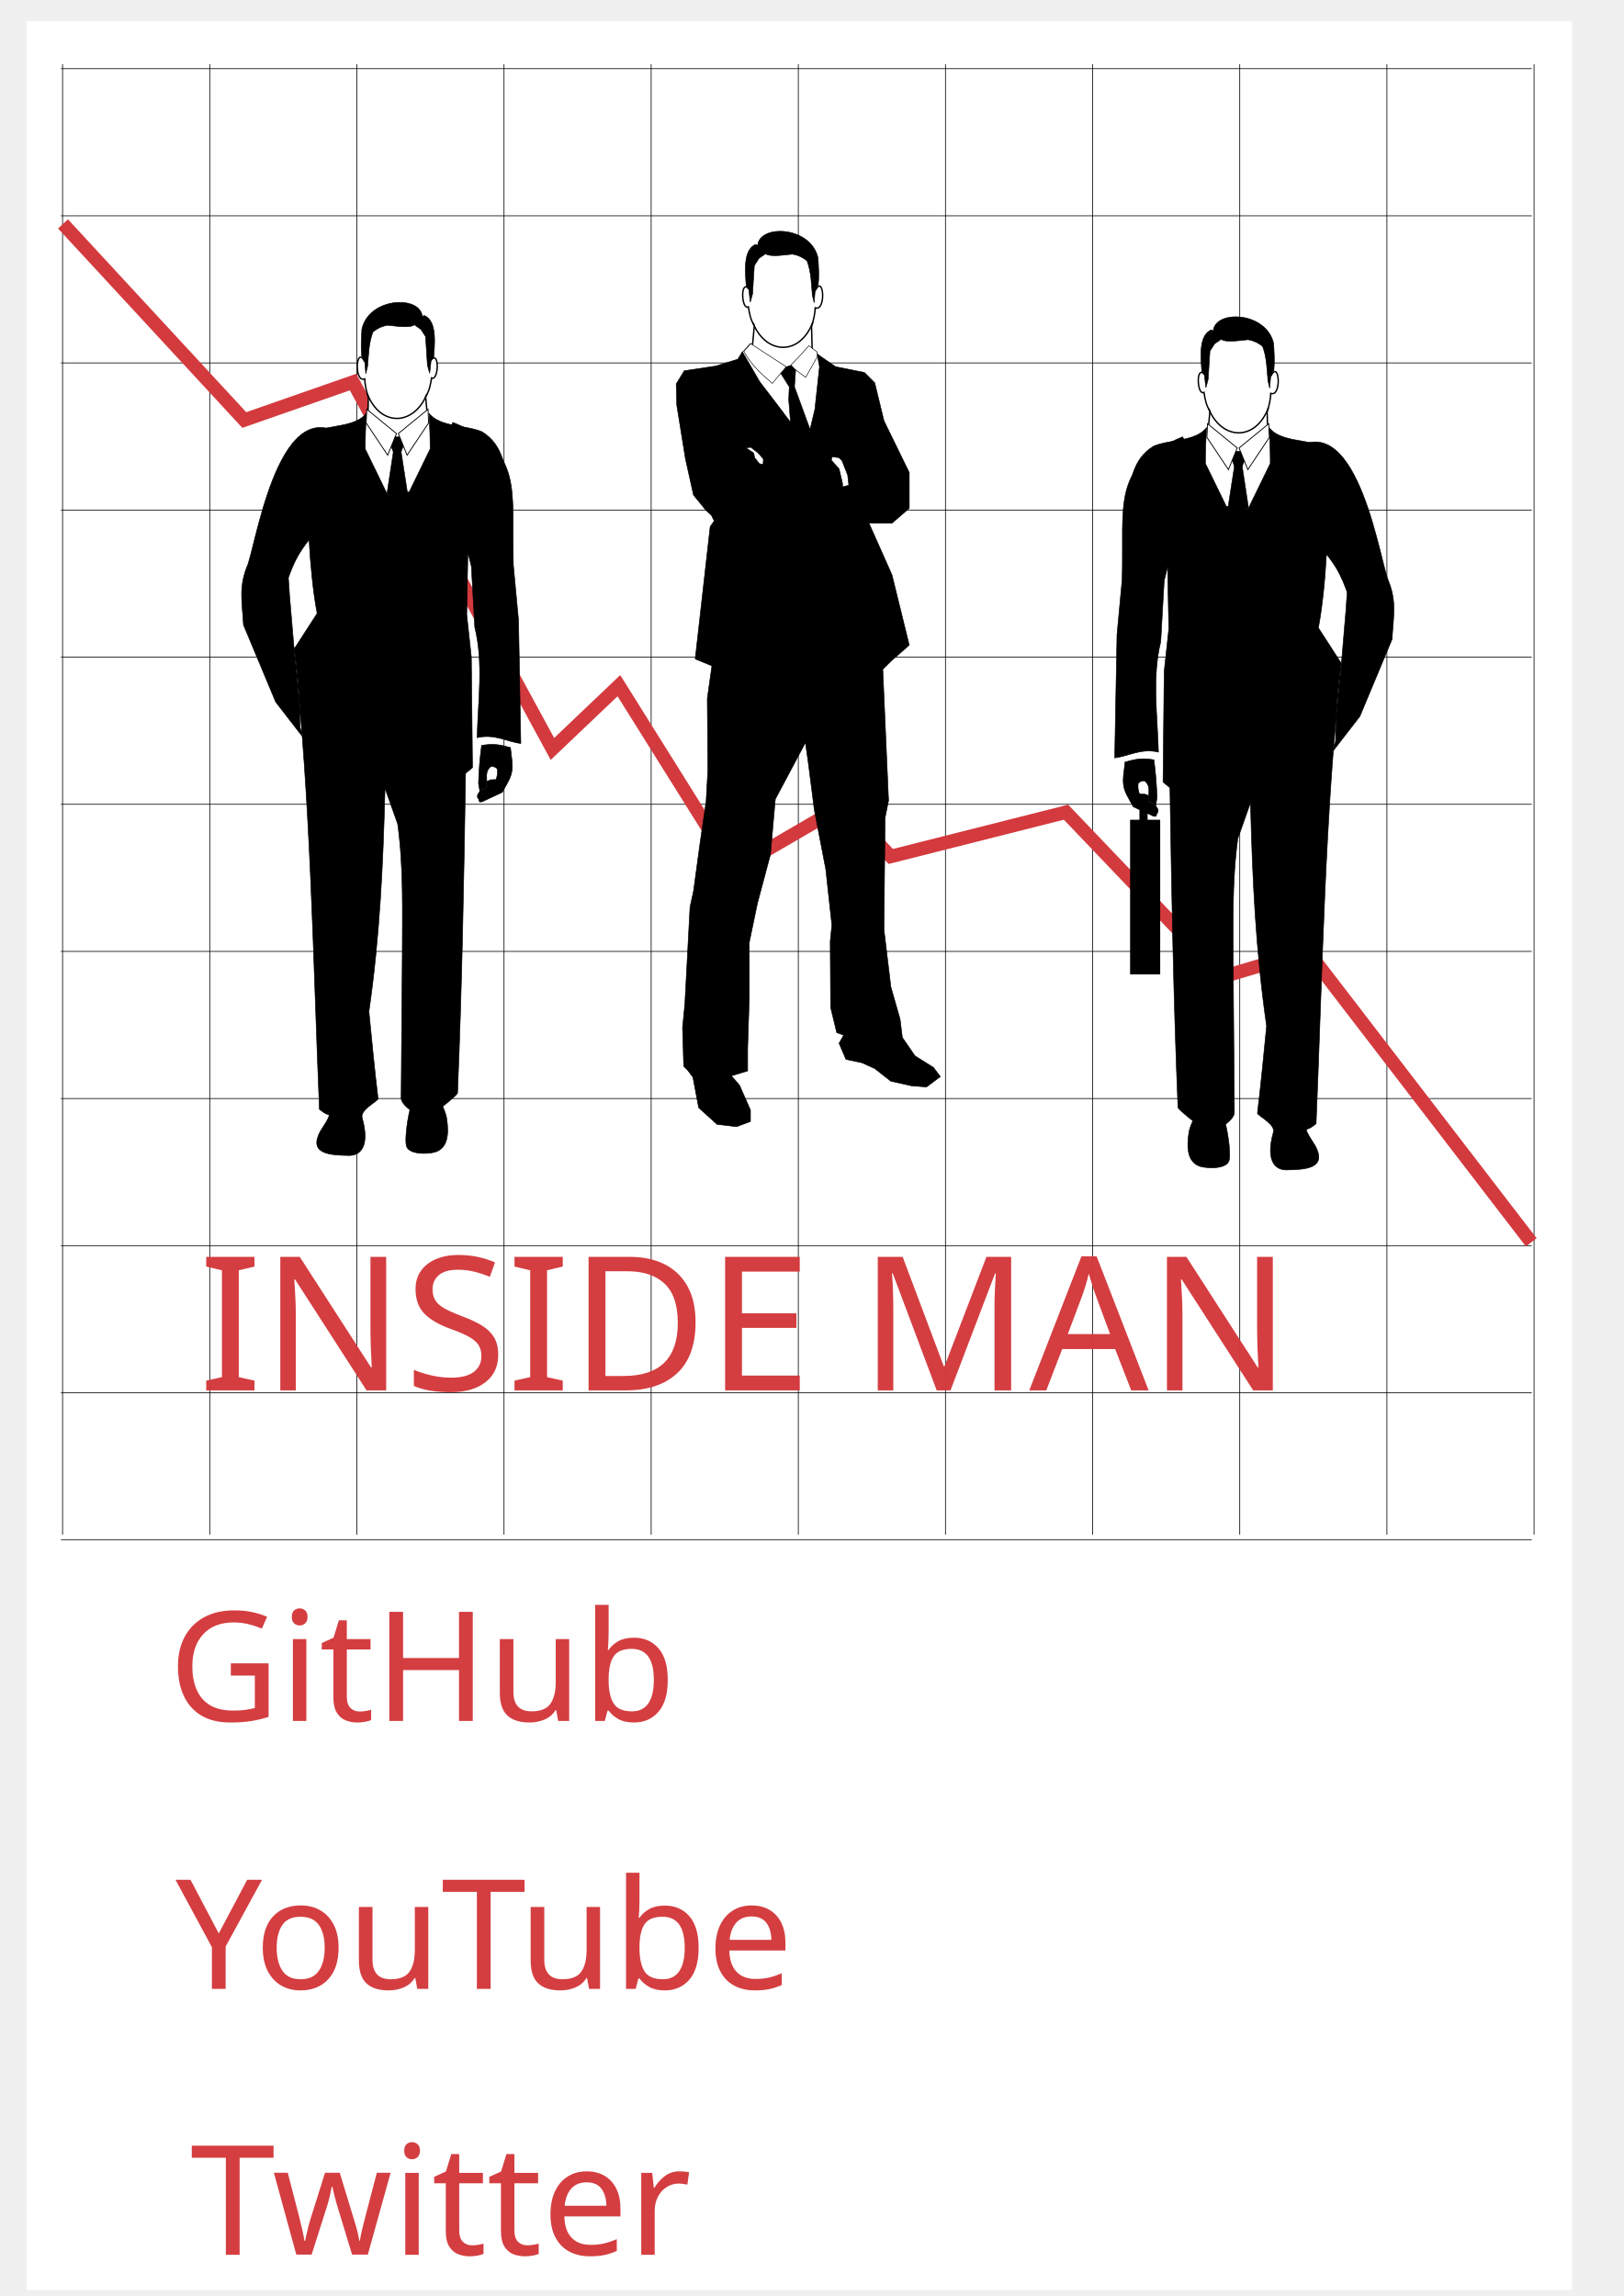
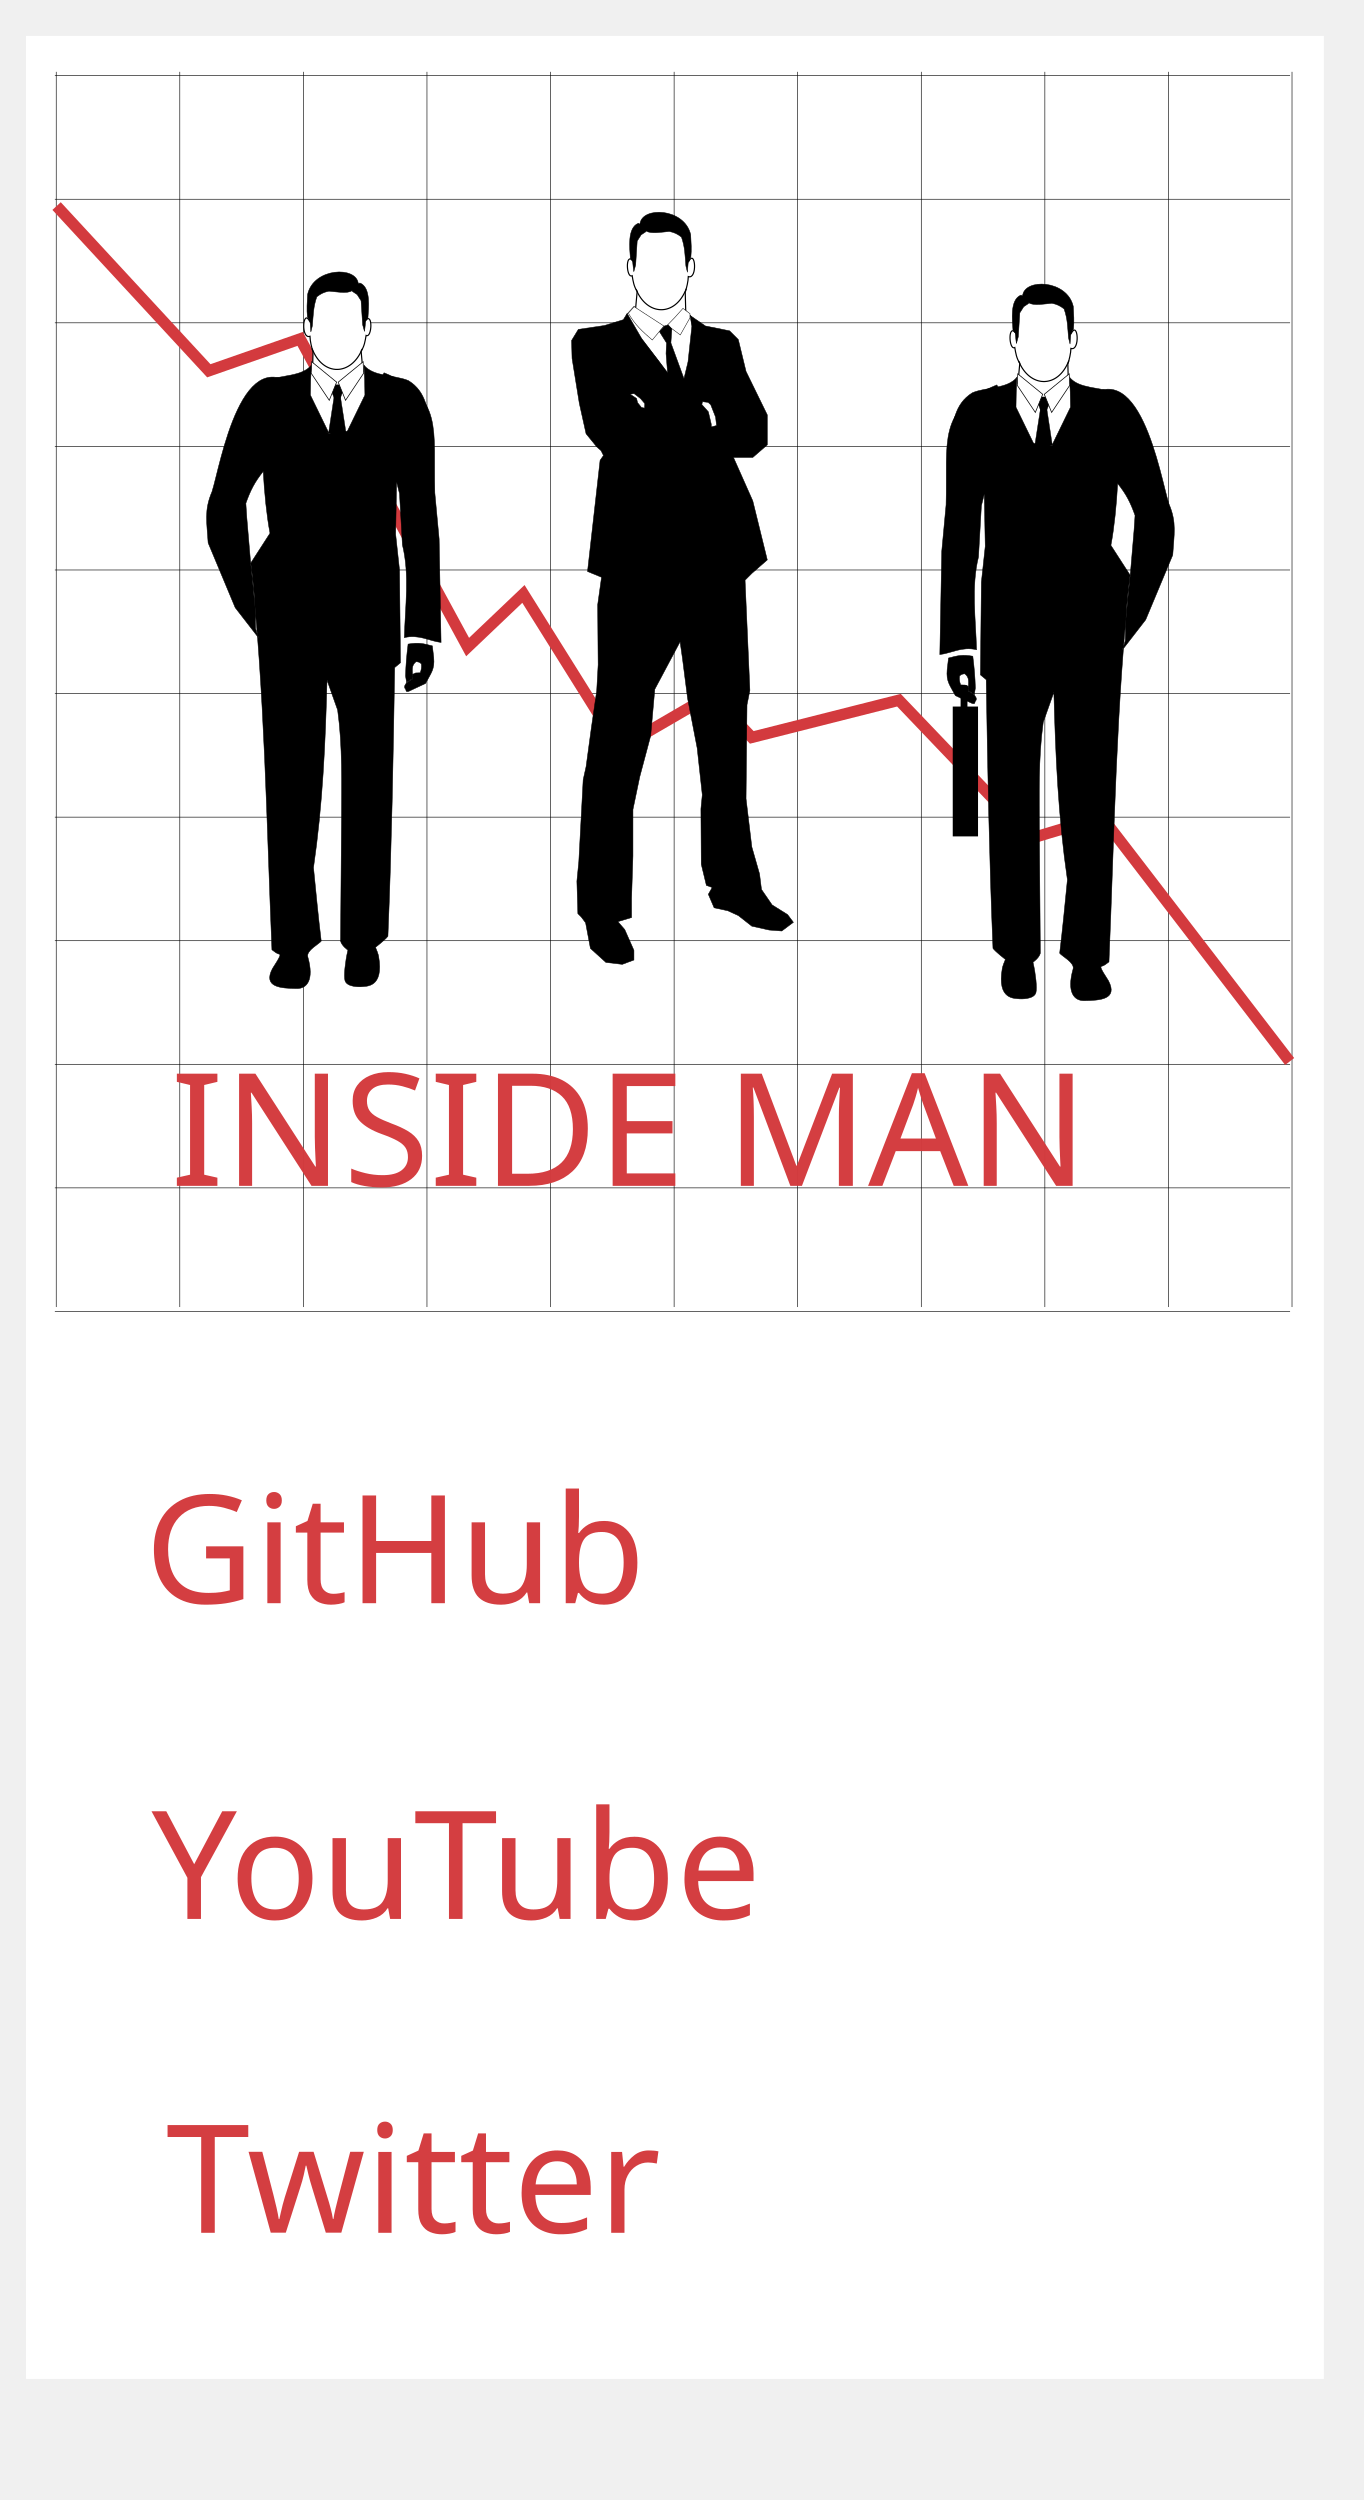
- <svg xmlns="http://www.w3.org/2000/svg" width="210mm" height="297mm" viewBox="0 0 744.094 1052.362" id="svg2" version="1.1">
+ <svg xmlns="http://www.w3.org/2000/svg" width="210mm" height="385mm" viewBox="0 0 744.094 1364.173" id="svg2" version="1.1">
  <defs id="defs4" />
-   <g id="layer1">
+   <g id="layer1" transform="translate(0,311.8112)">
    <g transform="matrix(0.2475874,0,0,0.2475874,-1369.15,9828.91)" id="g5594-9-7">
-       <rect style="color:#000000;clip-rule:nonzero;display:inline;overflow:visible;visibility:visible;opacity:1;isolation:auto;mix-blend-mode:normal;color-interpolation:sRGB;color-interpolation-filters:linearRGB;solid-color:#000000;solid-opacity:1;fill:#ffffff;fill-opacity:1;fill-rule:nonzero;stroke:none;stroke-width:46.31;stroke-linecap:butt;stroke-linejoin:miter;stroke-miterlimit:4;stroke-dasharray:none;stroke-dashoffset:0;stroke-opacity:1;color-rendering:auto;image-rendering:auto;shape-rendering:auto;text-rendering:auto;enable-background:accumulate" id="rect6550-0-3" width="2860.354" height="4199.905" x="5579.245" y="-39659.176" ry="0" />
-       <g id="g4722-3-6" transform="matrix(0.8317687,0,0,1.348121,9810.262,-45674.94)">
+       <rect style="color:#000000;clip-rule:nonzero;display:inline;overflow:visible;visibility:visible;opacity:1;isolation:auto;mix-blend-mode:normal;color-interpolation:sRGB;color-interpolation-filters:linearRGB;solid-color:#000000;solid-opacity:1;fill:#ffffff;fill-opacity:1;fill-rule:nonzero;stroke:none;stroke-width:46.31;stroke-linecap:butt;stroke-linejoin:miter;stroke-miterlimit:4;stroke-dasharray:none;stroke-dashoffset:0;stroke-opacity:1;color-rendering:auto;image-rendering:auto;shape-rendering:auto;text-rendering:auto;enable-background:accumulate" id="rect6550-0-3" width="2860.354" height="5163.801" x="5587.323" y="-40878.973" ry="0" />
+       <g id="g4722-3-6" transform="matrix(0.8317687,0,0,1.348121,9818.34,-46894.718)">
        <path id="path4623-6-7" d="m -5010.357,4729.317 3272.894,0" style="fill:none;fill-rule:evenodd;stroke:#000000;stroke-width:1px;stroke-linecap:butt;stroke-linejoin:miter;stroke-opacity:1" />
        <path id="path4623-8-7-53" d="m -5010.357,4931.348 3272.894,0" style="fill:none;fill-rule:evenodd;stroke:#000000;stroke-width:1px;stroke-linecap:butt;stroke-linejoin:miter;stroke-opacity:1" />
        <path id="path4623-8-4-3-5" d="m -5010.357,5335.409 3272.894,0" style="fill:none;fill-rule:evenodd;stroke:#000000;stroke-width:1px;stroke-linecap:butt;stroke-linejoin:miter;stroke-opacity:1" />
        <path id="path4623-8-3-2-6" d="m -5010.357,5739.47 3272.894,0" style="fill:none;fill-rule:evenodd;stroke:#000000;stroke-width:1px;stroke-linecap:butt;stroke-linejoin:miter;stroke-opacity:1" />
        <path id="path4623-8-1-2-2" d="m -5010.357,6143.531 3272.894,0" style="fill:none;fill-rule:evenodd;stroke:#000000;stroke-width:1px;stroke-linecap:butt;stroke-linejoin:miter;stroke-opacity:1" />
        <path id="path4623-8-49-1-9" d="m -5010.357,6547.592 3272.894,0" style="fill:none;fill-rule:evenodd;stroke:#000000;stroke-width:1px;stroke-linecap:butt;stroke-linejoin:miter;stroke-opacity:1" />
        <path id="path4623-8-2-5-1" d="m -5010.357,6345.561 3272.894,0" style="fill:none;fill-rule:evenodd;stroke:#000000;stroke-width:1px;stroke-linecap:butt;stroke-linejoin:miter;stroke-opacity:1" />
        <path id="path4623-8-0-3-2" d="m -5010.357,5941.501 3272.894,0" style="fill:none;fill-rule:evenodd;stroke:#000000;stroke-width:1px;stroke-linecap:butt;stroke-linejoin:miter;stroke-opacity:1" />
        <path id="path4623-8-6-3-7" d="m -5010.357,5537.439 3272.894,0" style="fill:none;fill-rule:evenodd;stroke:#000000;stroke-width:1px;stroke-linecap:butt;stroke-linejoin:miter;stroke-opacity:1" />
        <path id="path4623-8-8-8-0" d="m -5010.357,5133.378 3272.894,0" style="fill:none;fill-rule:evenodd;stroke:#000000;stroke-width:1px;stroke-linecap:butt;stroke-linejoin:miter;stroke-opacity:1" />
        <path id="path4623-8-9-2-9" d="m -5010.357,4527.287 3272.894,0" style="fill:none;fill-rule:evenodd;stroke:#000000;stroke-width:1px;stroke-linecap:butt;stroke-linejoin:miter;stroke-opacity:1" />
      </g>
-       <g id="g6126-8-3" transform="matrix(0.8749823,0,0,0.5398499,9201.794,-40734.941)">
+       <g id="g6126-8-3" transform="matrix(0.8749823,0,0,0.5398499,9209.872,-41954.719)">
        <path id="path4623-2-5-6" d="m -3752.799,7181.968 0,-5042.681" style="fill:none;fill-rule:evenodd;stroke:#000000;stroke-width:1.541px;stroke-linecap:butt;stroke-linejoin:miter;stroke-opacity:1" />
        <path id="path4623-8-66-8-0" d="m -3441.522,7181.968 0,-5042.681" style="fill:none;fill-rule:evenodd;stroke:#000000;stroke-width:1.541px;stroke-linecap:butt;stroke-linejoin:miter;stroke-opacity:1" />
        <path id="path4623-8-4-4-0-6" d="m -2818.969,7181.968 0,-5042.681" style="fill:none;fill-rule:evenodd;stroke:#000000;stroke-width:1.541px;stroke-linecap:butt;stroke-linejoin:miter;stroke-opacity:1" />
        <path id="path4623-8-3-9-8-2" d="m -2196.416,7181.968 0,-5042.681" style="fill:none;fill-rule:evenodd;stroke:#000000;stroke-width:1.541px;stroke-linecap:butt;stroke-linejoin:miter;stroke-opacity:1" />
        <path id="path4623-8-1-5-6-6" d="m -1573.863,7181.968 0,-5042.681" style="fill:none;fill-rule:evenodd;stroke:#000000;stroke-width:1.541px;stroke-linecap:butt;stroke-linejoin:miter;stroke-opacity:1" />
        <path id="path4623-8-49-0-9-1" d="m -951.309,7181.968 0,-5042.681" style="fill:none;fill-rule:evenodd;stroke:#000000;stroke-width:1.541px;stroke-linecap:butt;stroke-linejoin:miter;stroke-opacity:1" />
        <path id="path4623-8-2-4-33-8" d="m -1262.586,7181.968 0,-5042.681" style="fill:none;fill-rule:evenodd;stroke:#000000;stroke-width:1.541px;stroke-linecap:butt;stroke-linejoin:miter;stroke-opacity:1" />
        <path id="path4623-8-0-8-74-7" d="m -1885.139,7181.968 0,-5042.681" style="fill:none;fill-rule:evenodd;stroke:#000000;stroke-width:1.541px;stroke-linecap:butt;stroke-linejoin:miter;stroke-opacity:1" />
        <path id="path4623-8-6-7-3-9" d="m -2507.693,7181.968 0,-5042.681" style="fill:none;fill-rule:evenodd;stroke:#000000;stroke-width:1.541px;stroke-linecap:butt;stroke-linejoin:miter;stroke-opacity:1" />
        <path id="path4623-8-8-1-7-2" d="m -3130.246,7181.968 0,-5042.681" style="fill:none;fill-rule:evenodd;stroke:#000000;stroke-width:1.541px;stroke-linecap:butt;stroke-linejoin:miter;stroke-opacity:1" />
        <path id="path4623-8-9-7-1-0" d="m -4064.076,7181.968 0,-5042.681" style="fill:none;fill-rule:evenodd;stroke:#000000;stroke-width:1.541px;stroke-linecap:butt;stroke-linejoin:miter;stroke-opacity:1" />
      </g>
-       <path style="fill:none;fill-rule:evenodd;stroke:#d33a3e;stroke-width:25.033;stroke-linecap:butt;stroke-linejoin:miter;stroke-miterlimit:4;stroke-dasharray:none;stroke-opacity:1" d="m 5646.595,-39284.218 335.509,363.017 201.306,-70.26 369.06,679.183 123.02,-117.102 212.488,339.598 201.306,-117.105 89.469,93.683 324.325,-81.972 290.775,304.462 156.571,-46.838 413.794,538.666" id="path4774-3-2" />
-       <g transform="matrix(-1.054316,0,0,1.054316,3527.779,-48366.517)" id="g6053-1-8" style="opacity:1">
+       <path style="fill:none;fill-rule:evenodd;stroke:#d33a3e;stroke-width:25.033;stroke-linecap:butt;stroke-linejoin:miter;stroke-miterlimit:4;stroke-dasharray:none;stroke-opacity:1" d="m 5654.673,-40503.996 335.509,363.017 201.306,-70.26 369.06,679.183 123.02,-117.102 212.488,339.598 201.306,-117.105 89.469,93.683 324.325,-81.972 290.775,304.462 156.571,-46.838 413.794,538.666" id="path4774-3-2" />
+       <g transform="matrix(-1.054316,0,0,1.054316,3535.857,-49586.295)" id="g6053-1-8" style="opacity:1">
        <rect style="color:#000000;clip-rule:nonzero;display:inline;overflow:visible;visibility:visible;opacity:1;isolation:auto;mix-blend-mode:normal;color-interpolation:sRGB;color-interpolation-filters:linearRGB;solid-color:#000000;solid-opacity:1;fill:#ffffff;fill-opacity:1;fill-rule:nonzero;stroke:none;stroke-width:12.5;stroke-linecap:butt;stroke-linejoin:miter;stroke-miterlimit:4;stroke-dasharray:none;stroke-dashoffset:0;stroke-opacity:1;color-rendering:auto;image-rendering:auto;shape-rendering:auto;text-rendering:auto;enable-background:accumulate" id="rect5218-8-3-4" width="115.157" height="151.523" x="-4132.029" y="8989.477" />
        <g id="g4211-7-0-7-3-8-50-8-5" transform="matrix(-1,0,0,1,-5562.849,8222.963)">
          <path style="fill:#000000;fill-rule:evenodd;stroke:#000000;stroke-width:1px;stroke-linecap:butt;stroke-linejoin:miter;stroke-opacity:1" d="m -1688.472,889.834 c 9.976,-44.711 11.187,-84.379 49.883,-108.192 29.36,-12.299 73.267,-7.741 92.934,-32.325 -1.218,20.874 -2.02,41.728 -2.02,62.629 l 38.386,78.792 z" id="path4158-5-6-6-9-8-6-92-0" />
          <path style="fill:#000000;fill-rule:evenodd;stroke:#000000;stroke-width:1px;stroke-linecap:butt;stroke-linejoin:miter;stroke-opacity:1" d="m -1292.891,889.834 c -9.976,-44.711 -11.187,-84.379 -49.883,-108.192 -29.36,-12.299 -73.267,-7.741 -92.934,-32.325 1.218,20.874 2.02,41.728 2.02,62.629 l -38.386,78.792 z" id="path4158-6-3-2-5-4-3-4-4-3" />
        </g>
        <path id="path4160-6-1-9-1-8-6-5-6" d="m -4019.222,8985.756 -3.917,-42.746 c 6.808,-10.301 8.457,-20.979 10.451,-32.833 12.308,6.677 14.655,-49.622 -1.137,-31.502 16.63,-131.671 -139.132,-127.728 -116.606,2.384 -14.623,-29.21 -19.167,37.768 0.357,30.901 0.324,10.585 3.408,22.829 6.446,32.852 l -1.047,39.773 48.146,41.866 z" style="fill:#ffffff;fill-rule:evenodd;stroke:#000000;stroke-width:2.487;stroke-linecap:butt;stroke-linejoin:miter;stroke-miterlimit:4;stroke-dasharray:none;stroke-opacity:1" />
        <path id="path4198-2-8-3-2-9-2-1-1" d="m -4008.92,8874.04 -4.643,5.714 -1.429,13.572 -1.071,8.571 -3.929,-14.286 c -1.07,-16.666 -2.139,-33.333 -3.214,-50 l -8.214,-12.857 -9.643,-6.428 -1.071,-1.786 c -9.14,7.202 -36.496,1.853 -48.214,1.071 -10.645,2.162 -17.169,5.378 -25.357,11.786 -7.431,20.699 -7.388,38.536 -9.286,60.357 l -3.214,13.214 -1.428,-18.571 -2.858,-9.286 -2.857,-3.214 c -1.707,-15.872 -0.549,-31.635 0.357,-47.5 12.545,-56.272 103.014,-59.879 106.072,-21.786 l 3.214,-2.143 c 23.832,9.346 18.101,53.442 16.786,73.572 z" style="fill:#000000;fill-rule:evenodd;stroke:#000000;stroke-width:1px;stroke-linecap:butt;stroke-linejoin:miter;stroke-opacity:1" />
        <path id="path4200-9-7-7-9-6-5-0-0" d="m -4020.828,8938.385 c -22.156,55.599 -81.98,59.009 -104.965,-1.047" style="fill:none;fill-rule:evenodd;stroke:#000000;stroke-width:2.5;stroke-linecap:butt;stroke-linejoin:miter;stroke-miterlimit:4;stroke-dasharray:none;stroke-opacity:1" />
        <path id="path4202-1-9-4-3-4-8-0-6" d="m -4056.574,9013.554 -33.62,0 17.486,44.871 z" style="fill:#000000;fill-rule:evenodd;stroke:#000000;stroke-width:0.827px;stroke-linecap:butt;stroke-linejoin:miter;stroke-opacity:1" />
        <path id="path4204-2-2-5-9-3-6-1-3" d="m -4067.371,9031.79 12.786,82.506 -36.582,0 12.574,-82.674 z" style="fill:#000000;fill-rule:evenodd;stroke:#000000;stroke-width:0.839px;stroke-linecap:butt;stroke-linejoin:miter;stroke-opacity:1" />
        <path id="path4254-0-2-0-3-28-3-2" d="m -4334.807,9236.768 c -16.996,39.399 -10.572,64.728 -8.081,107.076 l 56.568,135.36 48.488,62.63 -5.858,-18.656 c -0.378,-52.763 -3.858,-92.245 -10.897,-143.417 l -7.489,-88.445 -2.02,-30.305 c 9.944,-27.77 18.675,-44.557 36.365,-66.67 2.395,44.456 7.058,91.882 14.142,129.3 l -40.406,62.629 c 29.429,268.183 33.036,538.65 44.447,808.123 6.833,5.013 8.947,7.437 16.197,9.557 4.385,1.281 -13.043,25.831 -15.091,29.735 -20.787,39.624 18.368,41.19 50.472,41.789 20.871,0.39 37.323,-16.829 23.39,-66.289 -3.727,-13.23 24.545,-27.431 28.067,-32.975 -6.258,-51.087 -11.041,-102.334 -16.162,-153.543 19.195,-131.577 24.935,-259.655 28.284,-391.94 l 22.223,62.63 c 10.553,76.814 8.081,152.999 8.081,230.315 l -2.02,252.538 c 2.543,10.197 15.381,18.886 15.381,18.886 -5.925,25.124 -8.688,54.134 -6.177,63.451 4.072,15.109 33.826,13.16 33.826,13.16 9.286,-1.402 48.304,3.729 36.499,-63.874 -0.724,-4.145 -4.396,-14.129 -6.484,-18.57 0,0 20.297,-15.632 25.95,-23.155 7.857,-187.148 11.122,-374.378 14.142,-561.645 l 12.122,-10.101 -2.02,-193.95 -8.081,-74.751 2.02,-109.096 6.061,24.243 6.061,107.076 c 15.454,62.398 5.707,129.789 4.041,193.95 30.416,-7.29 52.775,7.379 76.772,10.102 l -4.041,-216.173 -9.02,-96.628 c -3.708,-134.197 19.395,-199.51 -106.138,-250.865 -32.328,56.053 -22.982,125.785 -83.568,122.271 -2.764,-3.868 -31.374,4.544 -31.374,4.544 -70.891,-34.095 -37.829,-46.071 -58.805,-86.409 -123.526,-123.618 -168.168,152.708 -185.868,208.092 z" style="fill:#000000;fill-rule:evenodd;stroke:#000000;stroke-width:1px;stroke-linecap:butt;stroke-linejoin:miter;stroke-opacity:1" />
        <path id="path4292-2-5-8-3-4-3-0" d="m -3874.199,9559.132 2.857,24.286 c 2.339,25.001 -5.591,32.144 -17.143,54.285 l -35.331,16.519 c -5.182,1.121 -4.901,0.41 -6.098,-4.376 -2.552,-2.497 -2.446,-3.811 -2.143,-7.143 l 4.464,-7.678 12.143,-7.679 -0.714,-8.393 6.964,-3.214 5.363,-0.199 4.28,-0.158 c 2.362,-6.454 3.292,-11.974 2.321,-18.571 -3.521,-3.874 -6.159,-4.21 -11.071,-4.643 -10.058,8.145 -7.496,16.911 -7.321,28.928 l -0.536,7.5 -11.786,7.5 -2.321,-14.107 c 0.721,-24.161 2.346,-42.87 5.357,-66.607 21.812,-3.591 30.351,-1.541 50.714,3.75 z" style="fill:#000000;fill-rule:evenodd;stroke:#000000;stroke-width:1px;stroke-linecap:butt;stroke-linejoin:miter;stroke-opacity:1" />
        <path id="path4309-37-4-8-8-7-0-6" d="m -4055.658,9045.784 -15.391,-37.968 52.124,-42.671 1.061,24.019 z" style="fill:#ffffff;fill-rule:evenodd;stroke:#000000;stroke-width:1.5;stroke-linecap:butt;stroke-linejoin:miter;stroke-miterlimit:4;stroke-dasharray:none;stroke-opacity:1" />
        <path id="path4309-3-5-7-5-6-2-00-1" d="m -4089.724,9045.784 15.391,-37.968 -52.125,-42.671 -1.06,24.019 z" style="fill:#ffffff;fill-rule:evenodd;stroke:#000000;stroke-width:1.5;stroke-linecap:butt;stroke-linejoin:miter;stroke-miterlimit:4;stroke-dasharray:none;stroke-opacity:1" />
        <g transform="matrix(-1,0,0,1,-6832.998,7872.543)" style="fill:#000000" id="g4358-9-4-0-0-4-2-5">
          <rect style="color:#000000;clip-rule:nonzero;display:inline;overflow:visible;visibility:visible;opacity:1;isolation:auto;mix-blend-mode:normal;color-interpolation:sRGB;color-interpolation-filters:linearRGB;solid-color:#000000;solid-opacity:1;fill:#000000;fill-opacity:1;fill-rule:nonzero;stroke:none;stroke-width:1.5;stroke-linecap:butt;stroke-linejoin:miter;stroke-miterlimit:4;stroke-dasharray:none;stroke-dashoffset:0;stroke-opacity:1;color-rendering:auto;image-rendering:auto;shape-rendering:auto;text-rendering:auto;enable-background:accumulate" id="rect4341-2-4-9-4-0-2-54" width="52.857" height="271.429" x="-2950" y="1788.076" ry="0" />
          <rect style="color:#000000;clip-rule:nonzero;display:inline;overflow:visible;visibility:visible;opacity:1;isolation:auto;mix-blend-mode:normal;color-interpolation:sRGB;color-interpolation-filters:linearRGB;solid-color:#000000;solid-opacity:1;fill:#000000;fill-opacity:1;fill-rule:nonzero;stroke:none;stroke-width:1.5;stroke-linecap:butt;stroke-linejoin:miter;stroke-miterlimit:4;stroke-dasharray:none;stroke-dashoffset:0;stroke-opacity:1;color-rendering:auto;image-rendering:auto;shape-rendering:auto;text-rendering:auto;enable-background:accumulate" id="rect4341-6-2-3-6-8-6-2-7" width="14.286" height="62.857" x="-2933.572" y="1743.791" ry="0" />
        </g>
      </g>
-       <g transform="matrix(-1.054316,0,0,1.054316,3947.385,-48446.889)" id="g6071-6-4" style="opacity:1">
+       <g transform="matrix(-1.054316,0,0,1.054316,3955.463,-49666.667)" id="g6071-6-4" style="opacity:1">
        <rect style="color:#000000;clip-rule:nonzero;display:inline;overflow:visible;visibility:visible;opacity:1;isolation:auto;mix-blend-mode:normal;color-interpolation:sRGB;color-interpolation-filters:linearRGB;solid-color:#000000;solid-opacity:1;fill:#ffffff;fill-opacity:1;fill-rule:nonzero;stroke:none;stroke-width:12.5;stroke-linecap:butt;stroke-linejoin:miter;stroke-miterlimit:4;stroke-dasharray:none;stroke-dashoffset:0;stroke-opacity:1;color-rendering:auto;image-rendering:auto;shape-rendering:auto;text-rendering:auto;enable-background:accumulate" id="rect5218-2-4-4-4" width="115.157" height="151.523" x="2139.359" y="9040.384" transform="scale(-1,1)" />
        <g id="g4211-7-0-7-3-8-5-0-3-3" transform="translate(-708.539,8273.871)">
          <path style="fill:#000000;fill-rule:evenodd;stroke:#000000;stroke-width:1px;stroke-linecap:butt;stroke-linejoin:miter;stroke-opacity:1" d="m -1688.472,889.834 c 9.976,-44.711 11.187,-84.379 49.883,-108.192 29.36,-12.299 73.267,-7.741 92.934,-32.325 -1.218,20.874 -2.02,41.728 -2.02,62.629 l 38.386,78.792 z" id="path4158-5-6-6-9-8-4-3-7-0" />
          <path style="fill:#000000;fill-rule:evenodd;stroke:#000000;stroke-width:1px;stroke-linecap:butt;stroke-linejoin:miter;stroke-opacity:1" d="m -1292.891,889.834 c -9.976,-44.711 -11.187,-84.379 -49.883,-108.192 -29.36,-12.299 -73.267,-7.741 -92.934,-32.325 1.218,20.874 2.02,41.728 2.02,62.629 l -38.386,78.792 z" id="path4158-6-3-2-5-4-3-0-9-5-7" />
        </g>
        <path id="path4160-6-1-9-1-8-5-1-8-8" d="m -2252.166,9036.664 3.917,-42.746 c -6.808,-10.301 -8.457,-20.979 -10.451,-32.833 -12.308,6.677 -14.655,-49.622 1.137,-31.502 -16.63,-131.671 139.133,-127.728 116.606,2.384 14.623,-29.21 19.167,37.768 -0.357,30.901 -0.324,10.585 -3.409,22.829 -6.446,32.852 l 1.047,39.773 -48.146,41.866 z" style="fill:#ffffff;fill-rule:evenodd;stroke:#000000;stroke-width:2.487;stroke-linecap:butt;stroke-linejoin:miter;stroke-miterlimit:4;stroke-dasharray:none;stroke-opacity:1" />
        <path id="path4198-2-8-3-2-9-9-9-1-6" d="m -2262.468,8924.948 4.643,5.714 1.429,13.572 1.071,8.571 3.929,-14.286 c 1.07,-16.666 2.139,-33.333 3.214,-50 l 8.214,-12.857 9.643,-6.428 1.071,-1.786 c 9.14,7.202 36.496,1.853 48.214,1.071 10.646,2.162 17.169,5.378 25.357,11.786 7.431,20.699 7.388,38.536 9.286,60.357 l 3.214,13.214 1.429,-18.571 2.857,-9.286 2.857,-3.214 c 1.707,-15.872 0.549,-31.635 -0.357,-47.5 -12.544,-56.272 -103.014,-59.879 -106.071,-21.786 l -3.214,-2.143 c -23.832,9.346 -18.101,53.442 -16.786,73.572 z" style="fill:#000000;fill-rule:evenodd;stroke:#000000;stroke-width:1px;stroke-linecap:butt;stroke-linejoin:miter;stroke-opacity:1" />
        <path id="path4200-9-7-7-9-6-4-6-0-8" d="m -2250.559,8989.293 c 22.156,55.599 81.98,59.009 104.964,-1.047" style="fill:none;fill-rule:evenodd;stroke:#000000;stroke-width:2.5;stroke-linecap:butt;stroke-linejoin:miter;stroke-miterlimit:4;stroke-dasharray:none;stroke-opacity:1" />
        <path id="path4202-1-9-4-3-4-6-9-9-8" d="m -2214.813,9064.462 33.62,0 -17.486,44.871 z" style="fill:#000000;fill-rule:evenodd;stroke:#000000;stroke-width:0.827px;stroke-linecap:butt;stroke-linejoin:miter;stroke-opacity:1" />
        <path id="path4204-2-2-5-9-3-9-3-3-4" d="m -2204.017,9082.698 -12.786,82.506 36.582,0 -12.574,-82.674 z" style="fill:#000000;fill-rule:evenodd;stroke:#000000;stroke-width:0.839px;stroke-linecap:butt;stroke-linejoin:miter;stroke-opacity:1" />
        <path id="path4254-0-2-0-3-2-3-02-3" d="m -1936.581,9287.676 c 16.996,39.399 10.572,64.728 8.081,107.076 l -56.569,135.36 -48.487,62.63 5.858,-18.656 c 0.377,-52.763 3.858,-92.245 10.896,-143.417 l 7.489,-88.445 2.02,-30.305 c -9.944,-27.77 -18.676,-44.557 -36.365,-66.67 -2.395,44.456 -7.058,91.882 -14.142,129.3 l 40.406,62.629 c -29.429,268.183 -33.036,538.65 -44.447,808.123 -6.833,5.013 -8.947,7.437 -16.197,9.557 -4.385,1.281 13.043,25.831 15.091,29.735 20.787,39.624 -18.368,41.19 -50.472,41.789 -20.871,0.39 -37.323,-16.829 -23.391,-66.289 3.727,-13.23 -24.544,-27.431 -28.067,-32.975 6.259,-51.087 11.041,-102.334 16.163,-153.543 -19.195,-131.577 -24.935,-259.655 -28.284,-391.94 l -22.223,62.63 c -10.553,76.814 -8.081,152.999 -8.081,230.315 l 2.02,252.538 c -2.543,10.197 -15.381,18.886 -15.381,18.886 5.925,25.124 8.688,54.134 6.177,63.451 -4.072,15.109 -33.826,13.16 -33.826,13.16 -9.286,-1.402 -48.304,3.729 -36.499,-63.874 0.724,-4.145 4.396,-14.129 6.484,-18.57 0,0 -20.297,-15.632 -25.95,-23.155 -7.857,-187.148 -11.122,-374.378 -14.142,-561.645 l -12.122,-10.101 2.02,-193.95 8.081,-74.751 -2.02,-109.096 -6.061,24.243 -6.061,107.076 c -15.454,62.398 -5.707,129.789 -4.041,193.95 -30.416,-7.29 -52.775,7.379 -76.772,10.102 l 4.041,-216.173 9.02,-96.628 c 3.708,-134.197 -19.395,-199.51 106.138,-250.865 32.328,56.053 22.982,125.785 83.568,122.271 2.764,-3.868 31.374,4.544 31.374,4.544 70.891,-34.095 37.829,-46.071 58.805,-86.409 123.526,-123.618 168.168,152.708 185.868,208.092 z" style="fill:#000000;fill-rule:evenodd;stroke:#000000;stroke-width:1px;stroke-linecap:butt;stroke-linejoin:miter;stroke-opacity:1" />
        <path id="path4292-2-5-8-3-2-8-6-1" d="m -2397.189,9610.04 -2.857,24.286 c -2.339,25.001 5.591,32.144 17.143,54.285 l 35.331,16.519 c 5.182,1.121 4.901,0.41 6.098,-4.376 2.552,-2.497 2.446,-3.811 2.143,-7.143 l -4.464,-7.678 -12.143,-7.679 0.714,-8.393 -6.964,-3.214 -5.363,-0.199 -4.28,-0.158 c -2.362,-6.454 -3.292,-11.974 -2.321,-18.571 3.521,-3.874 6.159,-4.21 11.071,-4.643 10.058,8.145 7.496,16.911 7.321,28.928 l 0.536,7.5 11.786,7.5 2.321,-14.107 c -0.721,-24.161 -2.346,-42.87 -5.357,-66.607 -21.812,-3.591 -30.351,-1.541 -50.714,3.75 z" style="fill:#000000;fill-rule:evenodd;stroke:#000000;stroke-width:1px;stroke-linecap:butt;stroke-linejoin:miter;stroke-opacity:1" />
        <path id="path4309-37-4-8-8-4-0-4-4" d="m -2215.729,9096.692 15.391,-37.968 -52.124,-42.671 -1.061,24.019 z" style="fill:#ffffff;fill-rule:evenodd;stroke:#000000;stroke-width:1.5;stroke-linecap:butt;stroke-linejoin:miter;stroke-miterlimit:4;stroke-dasharray:none;stroke-opacity:1" />
        <path id="path4309-3-5-7-5-6-7-5-3-9" d="m -2181.663,9096.692 -15.391,-37.968 52.124,-42.671 1.061,24.019 z" style="fill:#ffffff;fill-rule:evenodd;stroke:#000000;stroke-width:1.5;stroke-linecap:butt;stroke-linejoin:miter;stroke-miterlimit:4;stroke-dasharray:none;stroke-opacity:1" />
      </g>
-       <text xml:space="preserve" style="font-style:normal;font-weight:normal;font-size:346.229px;line-height:100%;font-family:sans-serif;letter-spacing:0px;word-spacing:0px;fill:#d33a3e;fill-opacity:0.98;stroke:none;stroke-width:1px;stroke-linecap:butt;stroke-linejoin:miter;stroke-opacity:1" x="5897.837" y="-37124.812" id="text6086-8-2">
-         <tspan id="tspan6088-6-0" x="5897.837" y="-37124.812" style="font-style:normal;font-variant:normal;font-weight:500;font-stretch:normal;font-family:Futura-Bold;-inkscape-font-specification:'Futura-Bold Medium'">INSIDE MAN</tspan>
+       <text xml:space="preserve" style="font-style:normal;font-weight:normal;font-size:346.229px;line-height:100%;font-family:sans-serif;letter-spacing:0px;word-spacing:0px;fill:#d33a3e;fill-opacity:0.98;stroke:none;stroke-width:1px;stroke-linecap:butt;stroke-linejoin:miter;stroke-opacity:1" x="5905.916" y="-38344.609" id="text6086-8-2">
+         <tspan id="tspan6088-6-0" x="5905.916" y="-38344.609" style="font-style:normal;font-variant:normal;font-weight:500;font-stretch:normal;font-family:Futura-Bold;-inkscape-font-specification:'Futura-Bold Medium'">INSIDE MAN</tspan>
      </text>
-       <g transform="matrix(1.054316,0,0,1.054316,10603.893,-48339.915)" id="g6041-4-6-6">
+       <g transform="matrix(1.054316,0,0,1.054316,10611.971,-49559.693)" id="g6041-4-6-6">
        <path id="path4575-8-8-2-7-5-8" d="m -3495.053,8798.966 -15.152,16.667 23.233,41.416 43.437,56.064 47.982,68.69 27.274,-89.398 -7.071,-72.731 -17.173,-17.678 -27.779,34.345 -16.668,2.021 z" style="fill:#ffffff;fill-rule:evenodd;stroke:#000000;stroke-width:1px;stroke-linecap:butt;stroke-linejoin:miter;stroke-opacity:1" />
        <path id="path4569-5-9-9-9-69-9" d="m -3509.196,8813.613 30.305,52.528 70.711,92.934 14.142,6.061 12.122,-50.508 8.081,-74.751 -4.041,-22.224 32.325,22.224 50.508,10.101 18.183,18.183 16.163,66.67 44.447,90.914 0,62.629 -30.305,26.264 -40.406,0 40.406,90.914 30.305,123.239 -32.325,28.284 -14.142,14.142 10.101,230.315 -6.061,30.304 -2.02,195.97 12.122,101.015 16.162,56.569 4.041,32.325 22.223,32.325 32.325,20.203 12.122,16.162 -24.244,18.183 -26.264,-2.021 -36.365,-8.081 -28.284,-22.223 -22.223,-10.102 -28.284,-6.061 -12.122,-28.284 8.081,-14.142 -7.852,-2.957 -4.286,-1.429 -10.714,-44.286 -0.714,-115.714 2.857,-29.286 -10.714,-97.857 -20,-103.571 -10.714,-83.572 -5,-35 -52.857,99.286 -8.571,97.143 -22.857,85.714 -14.286,68.572 0,97.142 -2.857,88.572 0,40 -28.571,8.571 14.3,16.555 19.193,43.437 0,20.203 -24.244,9.091 -34.345,-4.04 -32.325,-29.295 -10.101,-53.538 -9.091,-12.122 -7.071,-7.071 -2.02,-67.68 4.041,-41.416 9.091,-170.716 6.061,-27.274 11.112,-81.822 11.112,-76.772 3.03,-54.548 -1.01,-125.259 8.081,-57.579 -29.294,-12.122 26.264,-232.335 7.071,-10.101 -5.051,-10.102 -9.091,-8.081 -22.223,-27.274 -14.142,-63.64 -15.152,-93.944 -1.01,-37.376 14.142,-23.233 54.548,-8.081 39.396,-12.122 z" style="fill:#000000;fill-rule:evenodd;stroke:#000000;stroke-width:1px;stroke-linecap:butt;stroke-linejoin:miter;stroke-opacity:1" />
        <path id="path4571-6-7-9-8-3-2" d="m -3353.127,9004.027 13.637,15.152 6.061,25.759 0,6.061 11.112,-3.031 -2.02,-17.677 -10.102,-25.759 -5.556,-5.051 -8.586,-1.01 -3.03,-0.505 z" style="fill:#ffffff;fill-rule:evenodd;stroke:#000000;stroke-width:1px;stroke-linecap:butt;stroke-linejoin:miter;stroke-opacity:1" />
        <path id="path4573-1-7-0-5-7-6" d="m -3503.135,8982.308 13.637,9.092 2.02,8.586 8.081,10.101 6.566,1.516 0.505,-9.597 -9.091,-10.606 -13.132,-10.102 z" style="fill:#ffffff;fill-rule:evenodd;stroke:#000000;stroke-width:1px;stroke-linecap:butt;stroke-linejoin:miter;stroke-opacity:1" />
        <path id="path4160-7-5-4-8-4-4-6" d="m -3492.173,8810.37 3.917,-42.746 c -6.808,-10.301 -8.457,-20.979 -10.451,-32.833 -12.308,6.677 -14.655,-49.621 1.137,-31.502 -16.63,-131.671 139.133,-127.728 116.606,2.384 14.623,-29.21 19.167,37.768 -0.357,30.901 -0.324,10.585 -3.409,22.829 -6.446,32.853 l 1.047,39.772 -48.146,41.866 z" style="fill:#ffffff;fill-rule:evenodd;stroke:#000000;stroke-width:2.487;stroke-linecap:butt;stroke-linejoin:miter;stroke-miterlimit:4;stroke-dasharray:none;stroke-opacity:1" />
        <path id="path4198-8-9-3-1-7-5-4" d="m -3502.475,8698.654 4.643,5.714 1.429,13.572 1.071,8.571 3.929,-14.285 c 1.07,-16.667 2.139,-33.334 3.214,-50 l 8.214,-12.858 9.643,-6.428 1.071,-1.786 c 9.14,7.202 36.496,1.853 48.214,1.072 10.646,2.162 17.169,5.377 25.357,11.785 7.431,20.7 7.388,38.536 9.286,60.357 l 3.214,13.215 1.429,-18.572 2.857,-9.285 2.857,-3.215 c 1.707,-15.872 0.549,-31.635 -0.357,-47.5 -12.544,-56.272 -103.014,-59.879 -106.071,-21.785 l -3.214,-2.144 c -23.832,9.347 -18.101,53.443 -16.786,73.572 z" style="fill:#000000;fill-rule:evenodd;stroke:#000000;stroke-width:1px;stroke-linecap:butt;stroke-linejoin:miter;stroke-opacity:1" />
        <path id="path4200-6-8-0-3-8-2-9" d="m -3490.567,8762.999 c 22.156,55.599 81.98,59.009 104.964,-1.046" style="fill:none;fill-rule:evenodd;stroke:#000000;stroke-width:2.5;stroke-linecap:butt;stroke-linejoin:miter;stroke-miterlimit:4;stroke-dasharray:none;stroke-opacity:1" />
        <path id="path4577-4-3-1-6-5-5" d="m -3494.548,8799.471 -12.122,13.637 c 14.517,25.159 28.75,37.617 50.003,56.063 l 24.244,-29.294 -39.483,-25.586 z" style="fill:#ffffff;fill-rule:evenodd;stroke:#000000;stroke-width:1px;stroke-linecap:butt;stroke-linejoin:miter;stroke-opacity:1" />
        <path id="path4579-8-0-1-0-4-0" d="m -3425.353,8838.362 27.274,20.203 20.203,-35.861 0,-8.586 -14.647,-11.112 -17.173,19.193 z" style="fill:#ffffff;fill-rule:evenodd;stroke:#000000;stroke-width:1px;stroke-linecap:butt;stroke-linejoin:miter;stroke-opacity:1" />
        <path id="path4581-1-9-0-0-7-4" d="m -3431.414,8839.877 8.021,-2.37 7.636,8.431 -2.02,29.294 39.396,107.581 -11.112,34.346 -33.335,-56.064 -5.051,-63.64 1.01,-22.223 -14.647,-23.233 z" style="fill:#000000;fill-rule:evenodd;stroke:#000000;stroke-width:1px;stroke-linecap:butt;stroke-linejoin:miter;stroke-opacity:1" />
      </g>
-       <text xml:space="preserve" style="font-style:normal;font-weight:normal;font-size:282.867px;line-height:100%;font-family:sans-serif;letter-spacing:0px;word-spacing:0px;fill:#d33a3e;fill-opacity:0.98;stroke:none;stroke-width:1px;stroke-linecap:butt;stroke-linejoin:miter;stroke-opacity:1" x="5842.102" y="-36512.785" id="text6086-8-2-3">
-         <tspan id="tspan6088-6-0-6" x="5842.102" y="-36512.785" style="font-style:normal;font-variant:normal;font-weight:500;font-stretch:normal;font-family:Futura-Bold;-inkscape-font-specification:'Futura-Bold Medium'">GitHub</tspan>
+       <text xml:space="preserve" style="font-style:normal;font-weight:normal;font-size:332.463px;line-height:100%;font-family:sans-serif;letter-spacing:0px;word-spacing:0px;fill:#d33a3e;fill-opacity:0.98;stroke:none;stroke-width:1px;stroke-linecap:butt;stroke-linejoin:miter;stroke-opacity:1" x="5848.89" y="-37424.84" id="text6086-8-2-3">
+         <tspan id="tspan6088-6-0-6" x="5848.89" y="-37424.84" style="font-style:normal;font-variant:normal;font-weight:500;font-stretch:normal;font-family:Futura-Bold;-inkscape-font-specification:'Futura-Bold Medium'">GitHub</tspan>
      </text>
-       <text xml:space="preserve" style="font-style:normal;font-weight:normal;font-size:282.867px;line-height:100%;font-family:sans-serif;letter-spacing:0px;word-spacing:0px;fill:#d33a3e;fill-opacity:0.98;stroke:none;stroke-width:1px;stroke-linecap:butt;stroke-linejoin:miter;stroke-opacity:1" x="5854.831" y="-36016.844" id="text6086-8-2-3-7">
-         <tspan id="tspan6088-6-0-6-5" x="5854.831" y="-36016.844" style="font-style:normal;font-variant:normal;font-weight:500;font-stretch:normal;font-family:Futura-Bold;-inkscape-font-specification:'Futura-Bold Medium'">YouTube</tspan>
+       <text xml:space="preserve" style="font-style:normal;font-weight:normal;font-size:332.463px;line-height:100%;font-family:sans-serif;letter-spacing:0px;word-spacing:0px;fill:#d33a3e;fill-opacity:0.98;stroke:none;stroke-width:1px;stroke-linecap:butt;stroke-linejoin:miter;stroke-opacity:1" x="5863.852" y="-36728.855" id="text6086-8-2-3-7">
+         <tspan id="tspan6088-6-0-6-5" x="5863.852" y="-36728.855" style="font-style:normal;font-variant:normal;font-weight:500;font-stretch:normal;font-family:Futura-Bold;-inkscape-font-specification:'Futura-Bold Medium'">YouTube</tspan>
      </text>
-       <text xml:space="preserve" style="font-style:normal;font-weight:normal;font-size:282.867px;line-height:100%;font-family:sans-serif;letter-spacing:0px;word-spacing:0px;fill:#d33a3e;fill-opacity:0.98;stroke:none;stroke-width:1px;stroke-linecap:butt;stroke-linejoin:miter;stroke-opacity:1" x="5882.117" y="-35524.59" id="text6086-8-2-3-7-3">
-         <tspan id="tspan6088-6-0-6-5-5" x="5882.117" y="-35524.59" style="font-style:normal;font-variant:normal;font-weight:500;font-stretch:normal;font-family:Futura-Bold;-inkscape-font-specification:'Futura-Bold Medium'">Twitter</tspan>
+       <text xml:space="preserve" style="font-style:normal;font-weight:normal;font-size:332.463px;line-height:100%;font-family:sans-serif;letter-spacing:0px;word-spacing:0px;fill:#d33a3e;fill-opacity:0.98;stroke:none;stroke-width:1px;stroke-linecap:butt;stroke-linejoin:miter;stroke-opacity:1" x="5895.922" y="-36037.195" id="text6086-8-2-3-7-3">
+         <tspan id="tspan6088-6-0-6-5-5" x="5895.922" y="-36037.195" style="font-style:normal;font-variant:normal;font-weight:500;font-stretch:normal;font-family:Futura-Bold;-inkscape-font-specification:'Futura-Bold Medium'">Twitter</tspan>
      </text>
    </g>
    <g id="layer2" />
  </g>
</svg>
